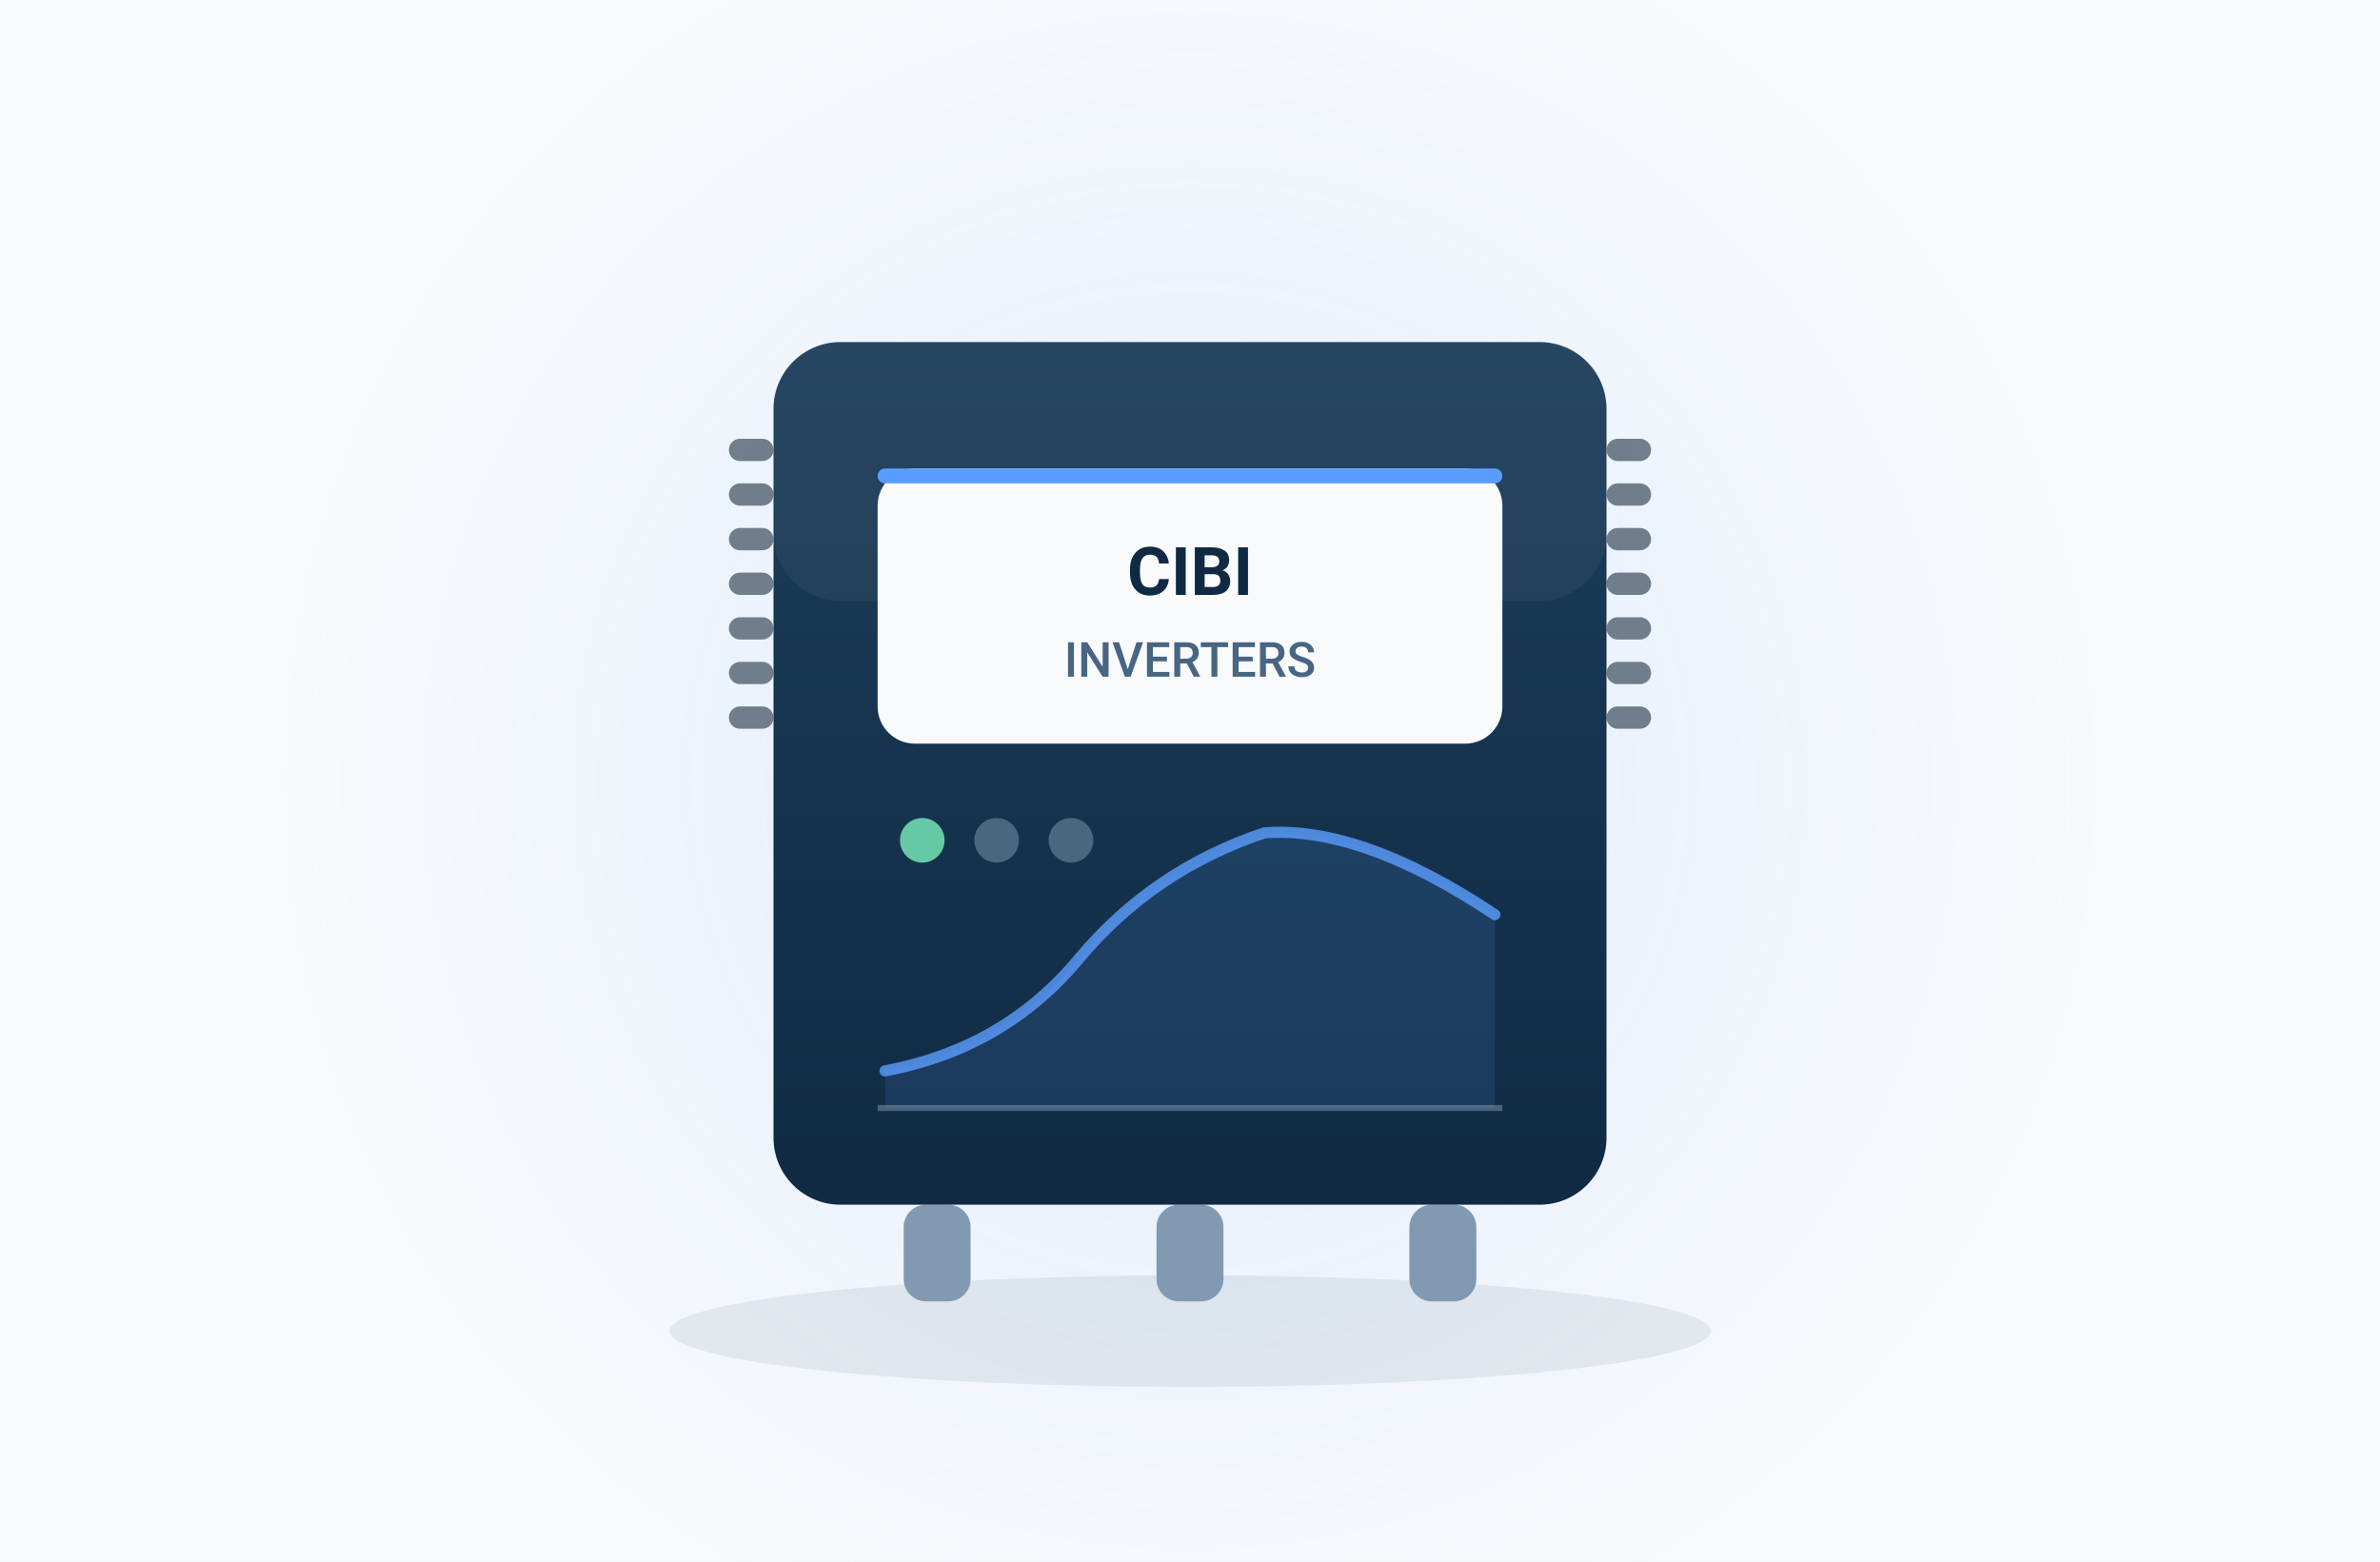
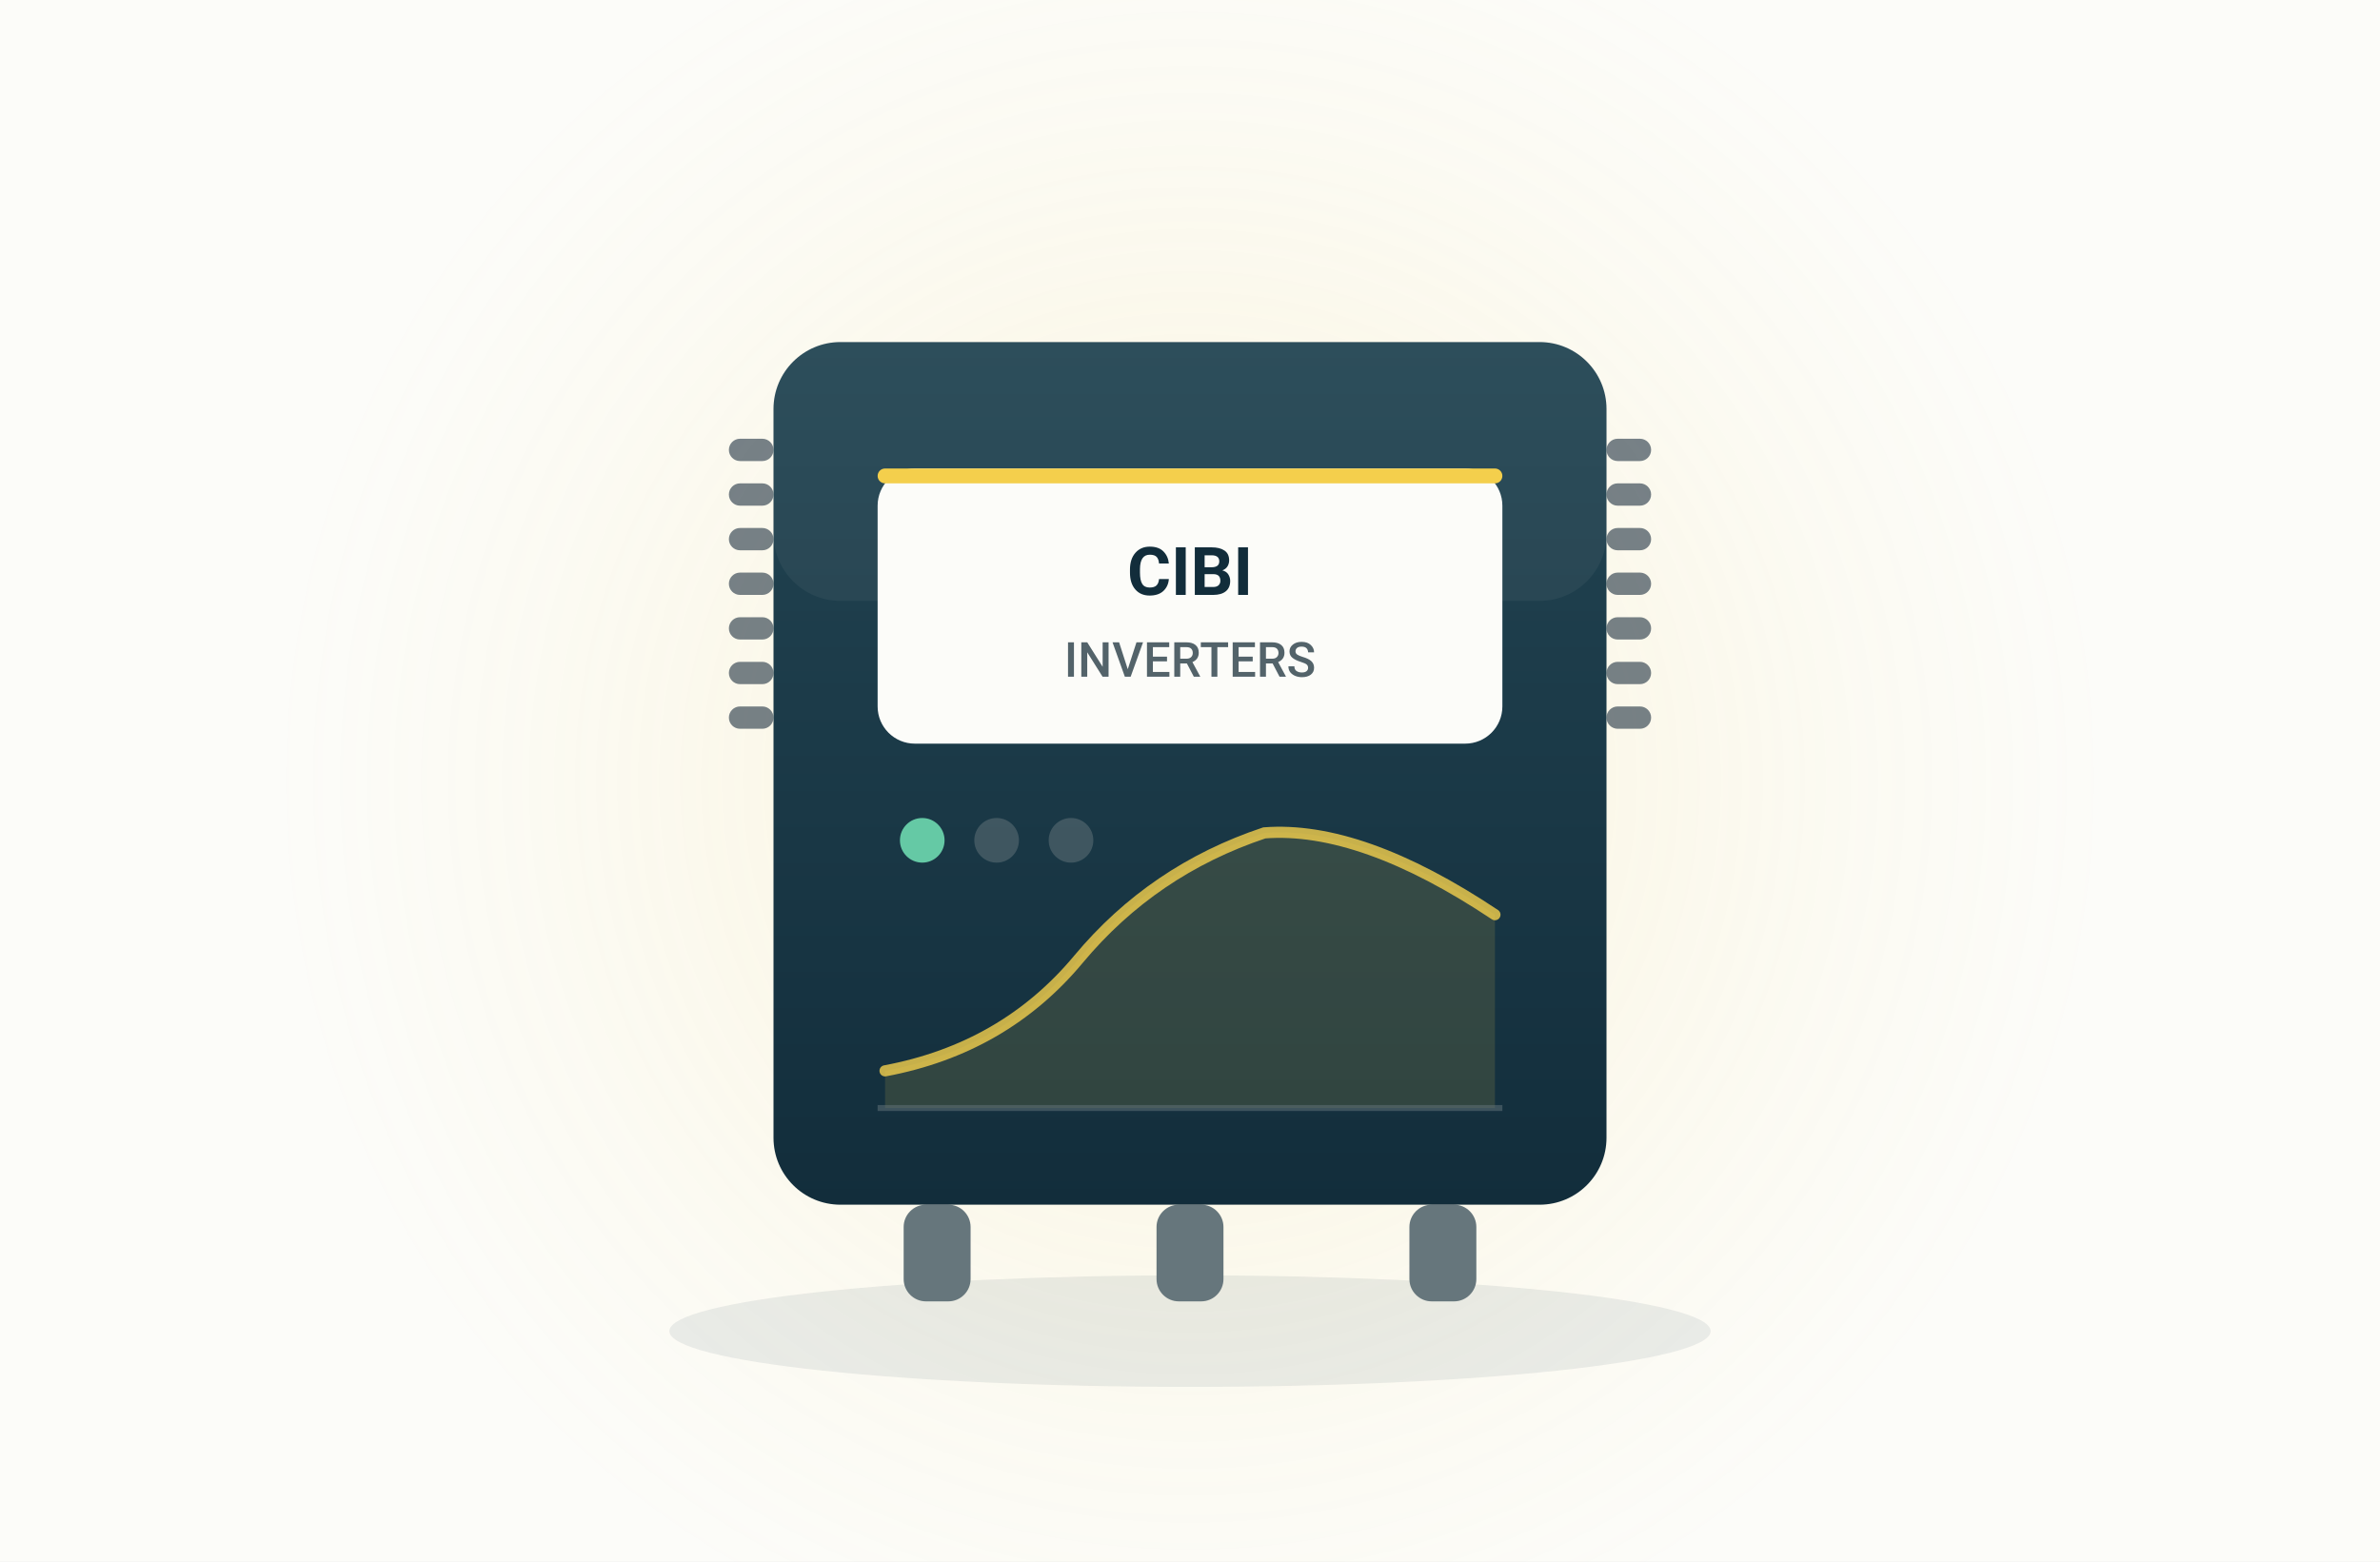
<svg xmlns="http://www.w3.org/2000/svg" viewBox="0 0 640 420" width="640" height="420" role="img" aria-label="Solar inverters">
  <defs>
    <linearGradient id="glassFace" x1="0" y1="0" x2="0.35" y2="1">
      <stop offset="0%" stop-color="#2d5f8a" />
-       <stop offset="55%" stop-color="#1c3d5a" />
-       <stop offset="100%" stop-color="#102a43" />
+       <stop offset="55%" stop-color="#234553" />
+       <stop offset="100%" stop-color="#122d3b" />
    </linearGradient>
    <linearGradient id="caseFront" x1="0" y1="0" x2="0" y2="1">
-       <stop offset="0%" stop-color="#1c3d5a" />
-       <stop offset="100%" stop-color="#102a43" />
+       <stop offset="0%" stop-color="#234553" />
+       <stop offset="100%" stop-color="#122d3b" />
    </linearGradient>
    <linearGradient id="metal" x1="0" y1="0" x2="1" y2="1">
      <stop offset="0%" stop-color="#e9f1f8" />
      <stop offset="100%" stop-color="#c3d3e2" />
    </linearGradient>
    <radialGradient id="glow">
-       <stop offset="0%" stop-color="#5b9dff" stop-opacity="0.16" />
-       <stop offset="70%" stop-color="#5b9dff" stop-opacity="0.04" />
-       <stop offset="100%" stop-color="#5b9dff" stop-opacity="0" />
+       <stop offset="0%" stop-color="#f4cf4c" stop-opacity="0.16" />
+       <stop offset="70%" stop-color="#f4cf4c" stop-opacity="0.04" />
+       <stop offset="100%" stop-color="#f4cf4c" stop-opacity="0" />
    </radialGradient>
  </defs>
-   <rect width="640" height="420" fill="#f8fafc" />
+   <rect width="640" height="420" fill="#fcfcf9" />
  <circle cx="320" cy="210" r="248" fill="url(#glow)" />
-   <ellipse cx="320" cy="358" rx="140" ry="15" fill="#102a43" opacity="0.08" />
+   <ellipse cx="320" cy="358" rx="140" ry="15" fill="#122d3b" opacity="0.08" />
  <rect x="196" y="118" width="12" height="6" rx="3" fill="#0a1e30" opacity="0.55" />
  <rect x="432" y="118" width="12" height="6" rx="3" fill="#0a1e30" opacity="0.55" />
  <rect x="196" y="130" width="12" height="6" rx="3" fill="#0a1e30" opacity="0.55" />
  <rect x="432" y="130" width="12" height="6" rx="3" fill="#0a1e30" opacity="0.55" />
  <rect x="196" y="142" width="12" height="6" rx="3" fill="#0a1e30" opacity="0.55" />
  <rect x="432" y="142" width="12" height="6" rx="3" fill="#0a1e30" opacity="0.55" />
  <rect x="196" y="154" width="12" height="6" rx="3" fill="#0a1e30" opacity="0.55" />
  <rect x="432" y="154" width="12" height="6" rx="3" fill="#0a1e30" opacity="0.55" />
  <rect x="196" y="166" width="12" height="6" rx="3" fill="#0a1e30" opacity="0.55" />
  <rect x="432" y="166" width="12" height="6" rx="3" fill="#0a1e30" opacity="0.55" />
  <rect x="196" y="178" width="12" height="6" rx="3" fill="#0a1e30" opacity="0.55" />
  <rect x="432" y="178" width="12" height="6" rx="3" fill="#0a1e30" opacity="0.55" />
  <rect x="196" y="190" width="12" height="6" rx="3" fill="#0a1e30" opacity="0.55" />
  <rect x="432" y="190" width="12" height="6" rx="3" fill="#0a1e30" opacity="0.55" />
-   <rect x="243" y="324" width="18" height="26" rx="6" fill="#829ab1" />
-   <rect x="311" y="324" width="18" height="26" rx="6" fill="#829ab1" />
-   <rect x="379" y="324" width="18" height="26" rx="6" fill="#829ab1" />
+   <rect x="243" y="324" width="18" height="26" rx="6" fill="#66767c" />
+   <rect x="311" y="324" width="18" height="26" rx="6" fill="#66767c" />
+   <rect x="379" y="324" width="18" height="26" rx="6" fill="#66767c" />
  <rect x="208" y="92" width="224" height="232" rx="18" fill="url(#caseFront)" />
  <rect x="208" y="92" width="224" height="69.6" rx="18" fill="#ffffff" opacity="0.05" />
-   <rect x="236" y="126" width="168" height="74" rx="10" fill="#f8fafc" />
-   <rect x="236" y="126" width="168" height="4" rx="2" fill="#5b9dff" />
-   <text x="320" y="160" text-anchor="middle" font-family="system-ui,-apple-system,'Segoe UI',Roboto,'Helvetica Neue',Arial,sans-serif" font-size="18" font-weight="700" fill="#102a43">CIBI</text>
-   <text x="320" y="182" text-anchor="middle" font-family="system-ui,-apple-system,'Segoe UI',Roboto,'Helvetica Neue',Arial,sans-serif" font-size="13" font-weight="500" fill="#486581">INVERTERS</text>
+   <rect x="236" y="126" width="168" height="74" rx="10" fill="#fcfcf9" />
+   <rect x="236" y="126" width="168" height="4" rx="2" fill="#f4cf4c" />
+   <text x="320" y="160" text-anchor="middle" font-family="system-ui,-apple-system,'Segoe UI',Roboto,'Helvetica Neue',Arial,sans-serif" font-size="18" font-weight="700" fill="#122d3b">CIBI</text>
+   <text x="320" y="182" text-anchor="middle" font-family="system-ui,-apple-system,'Segoe UI',Roboto,'Helvetica Neue',Arial,sans-serif" font-size="13" font-weight="500" fill="#53636a">INVERTERS</text>
  <circle cx="248" cy="226" r="6" fill="#65c9a5" />
-   <circle cx="268" cy="226" r="6" fill="#829ab1" opacity="0.5" />
-   <circle cx="288" cy="226" r="6" fill="#829ab1" opacity="0.5" />
-   <path d="M238 288 q 32 -6 52 -30 t 50 -34 q 26 -2 62 22" fill="none" stroke="#5b9dff" stroke-width="3" stroke-linecap="round" opacity="0.8" />
-   <path d="M238 288 q 32 -6 52 -30 t 50 -34 q 26 -2 62 22 L402 298 L238 298 Z" fill="#5b9dff" opacity="0.13" />
-   <line x1="236" y1="298" x2="404" y2="298" stroke="#829ab1" stroke-width="1.6" opacity="0.5" />
+   <circle cx="268" cy="226" r="6" fill="#66767c" opacity="0.5" />
+   <circle cx="288" cy="226" r="6" fill="#66767c" opacity="0.5" />
+   <path d="M238 288 q 32 -6 52 -30 t 50 -34 q 26 -2 62 22" fill="none" stroke="#f4cf4c" stroke-width="3" stroke-linecap="round" opacity="0.8" />
+   <path d="M238 288 q 32 -6 52 -30 t 50 -34 q 26 -2 62 22 L402 298 L238 298 Z" fill="#f4cf4c" opacity="0.13" />
+   <line x1="236" y1="298" x2="404" y2="298" stroke="#66767c" stroke-width="1.6" opacity="0.5" />
</svg>
